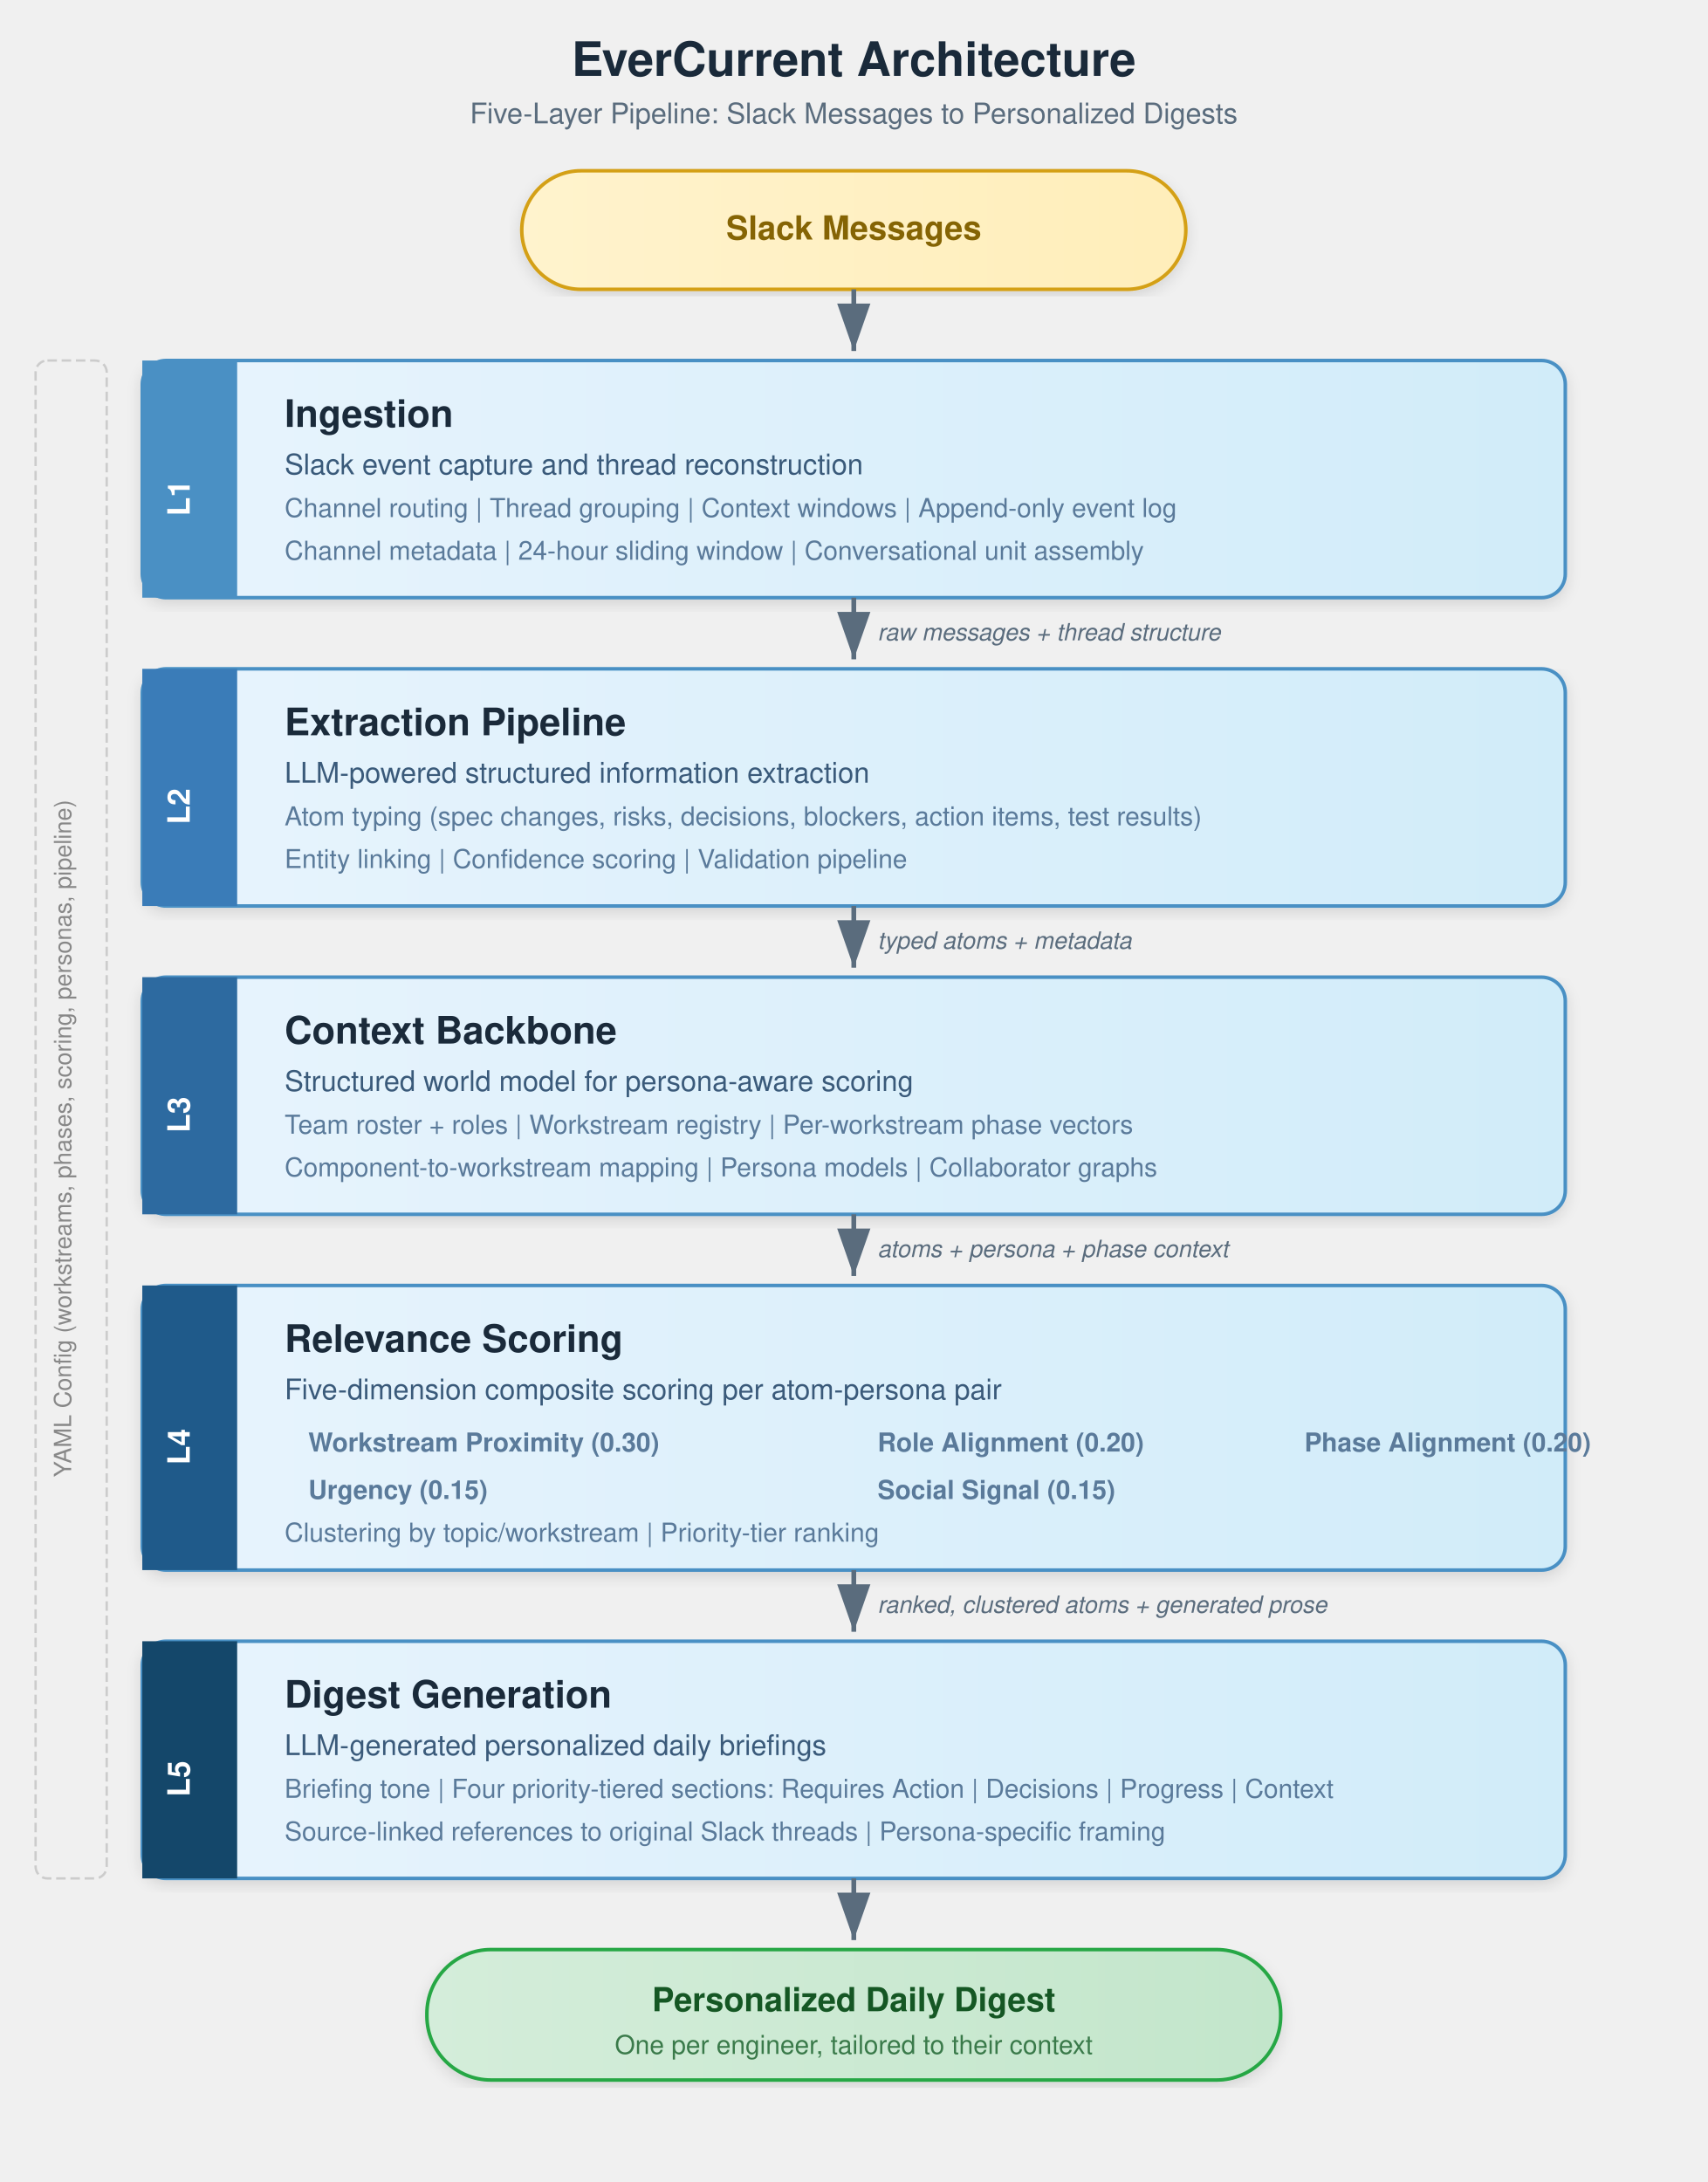
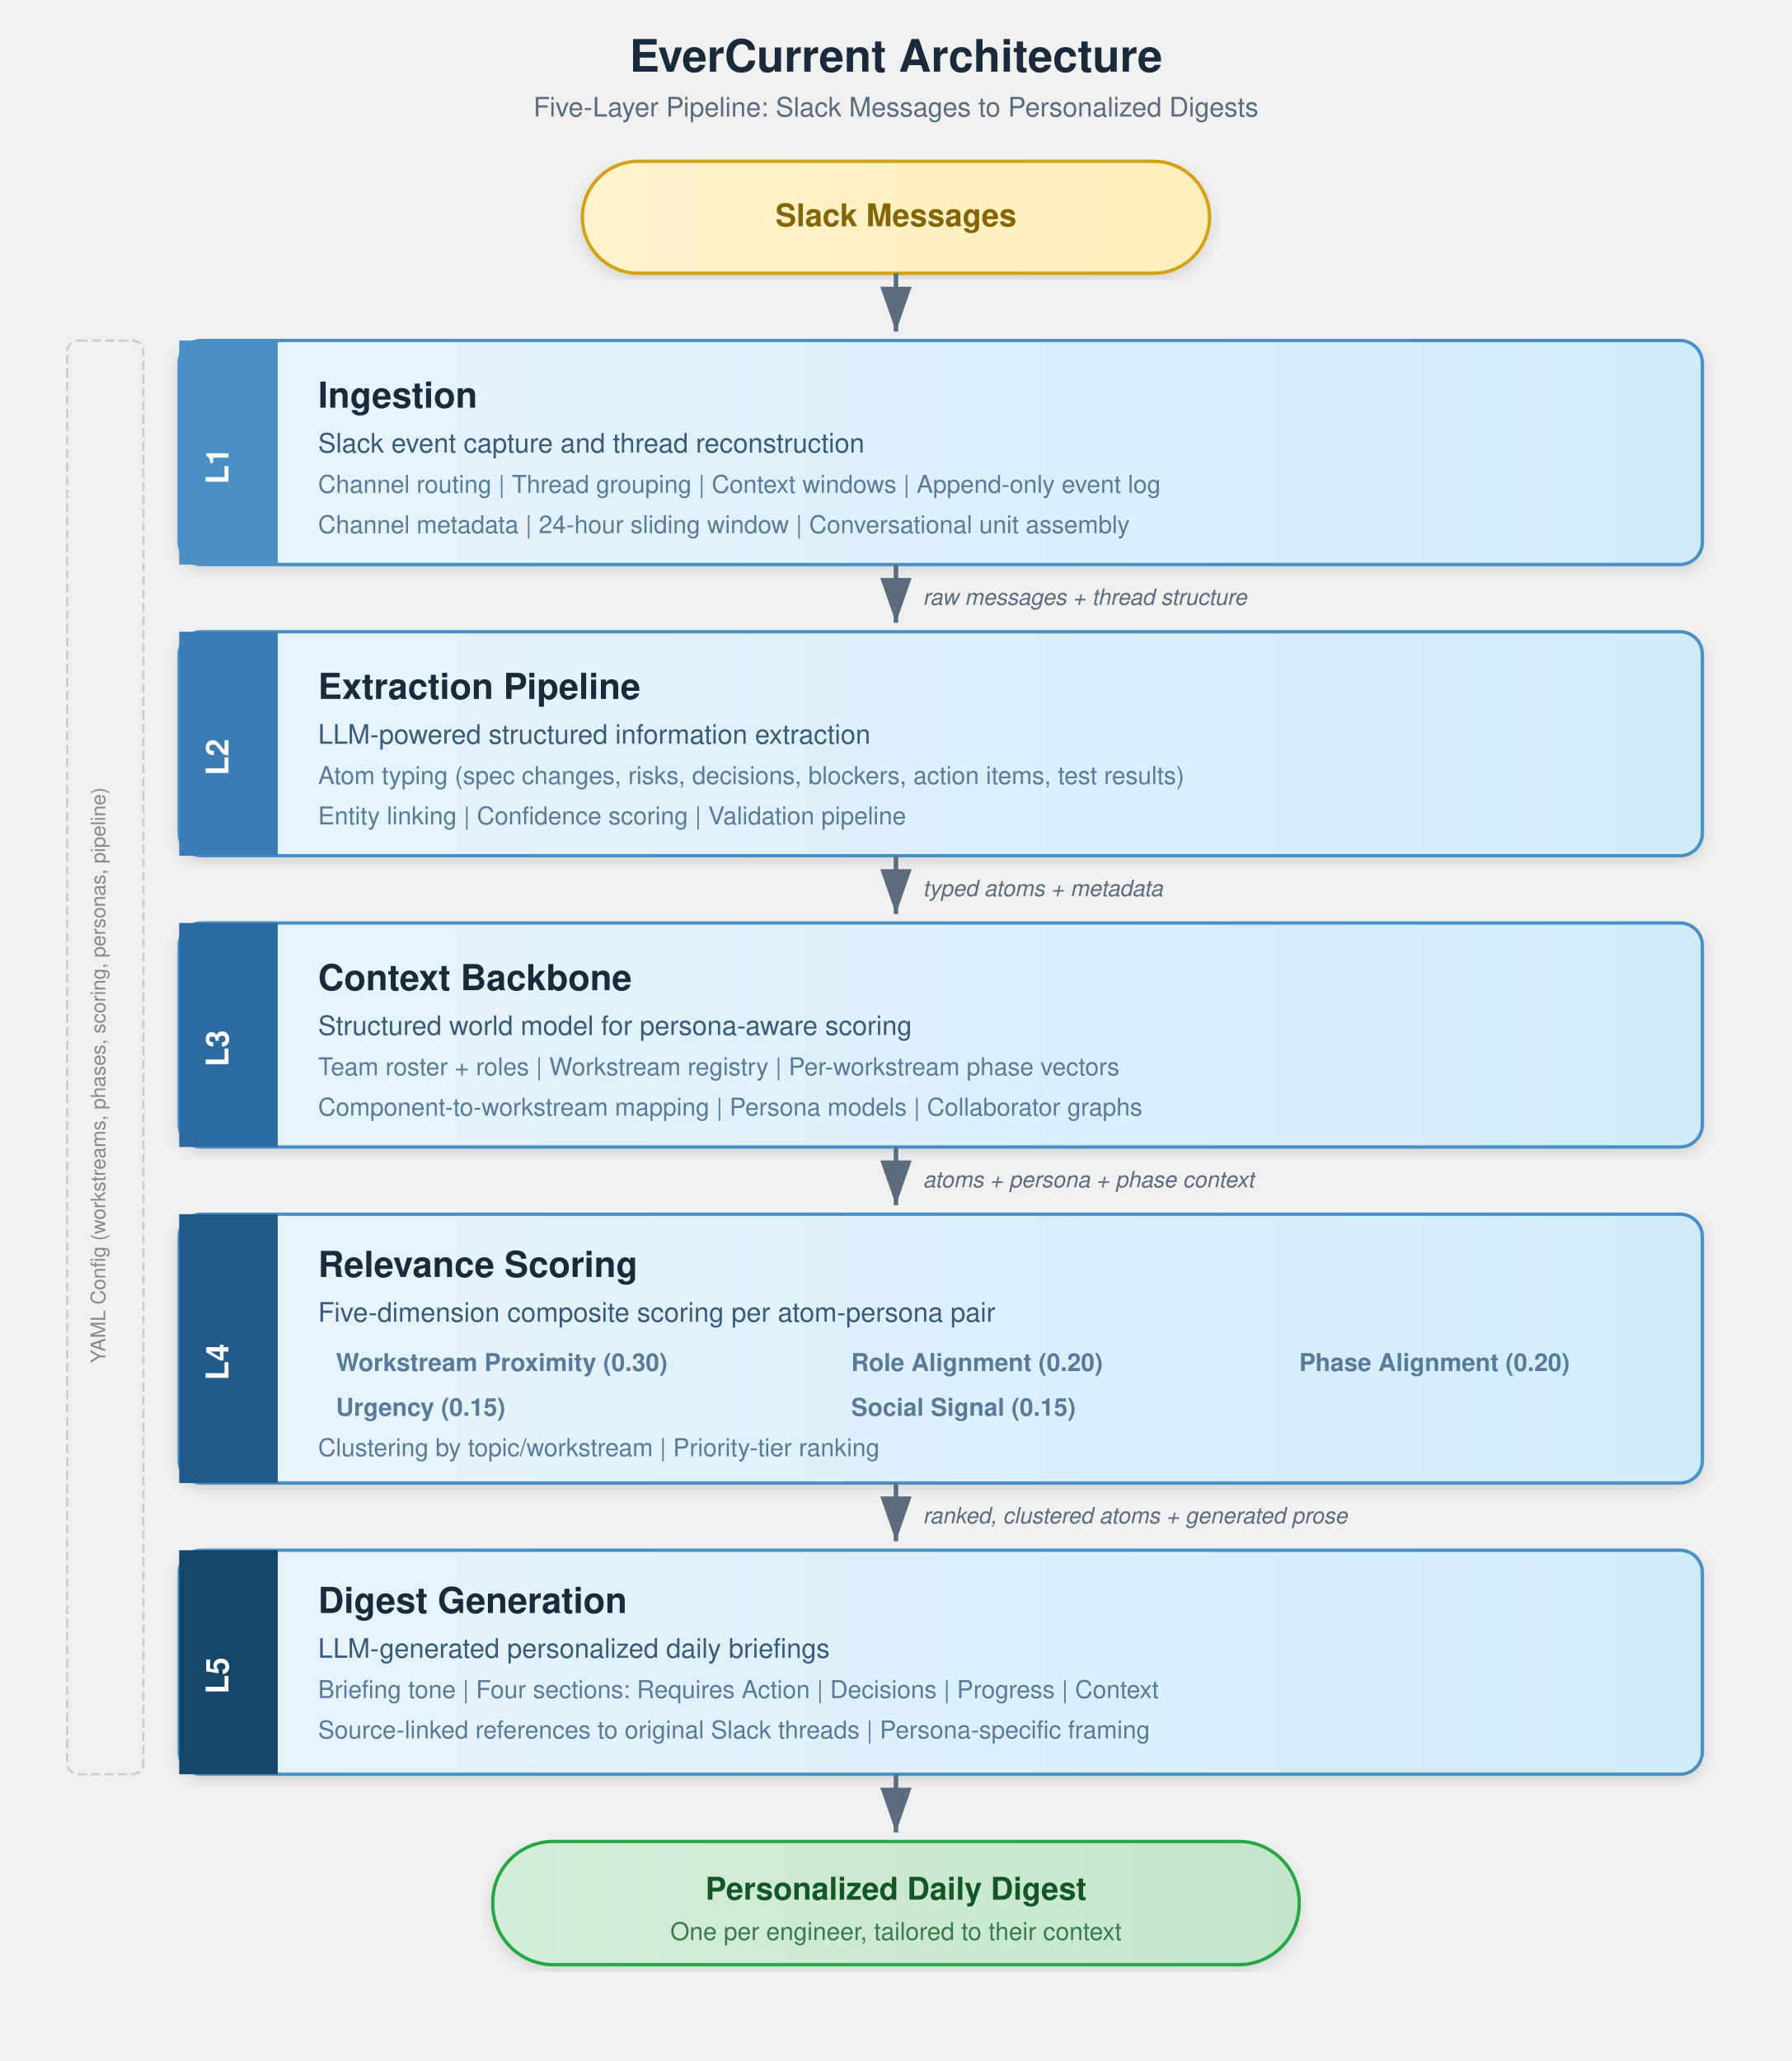
- <svg xmlns="http://www.w3.org/2000/svg" viewBox="0 0 720 920" font-family="'Segoe UI', Helvetica, Arial, sans-serif">
+ <svg xmlns="http://www.w3.org/2000/svg" viewBox="0 0 800 920" font-family="'Segoe UI', Helvetica, Arial, sans-serif">
  <defs>
    <linearGradient id="layerGrad" x1="0%" y1="0%" x2="100%" y2="0%">
      <stop offset="0%" stop-color="#e8f4fd" />
      <stop offset="100%" stop-color="#d1ecf9" />
    </linearGradient>
    <linearGradient id="inputGrad" x1="0%" y1="0%" x2="100%" y2="0%">
      <stop offset="0%" stop-color="#fff3cd" />
      <stop offset="100%" stop-color="#ffeeba" />
    </linearGradient>
    <linearGradient id="outputGrad" x1="0%" y1="0%" x2="100%" y2="0%">
      <stop offset="0%" stop-color="#d4edda" />
      <stop offset="100%" stop-color="#c3e6cb" />
    </linearGradient>
    <filter id="shadow" x="-2%" y="-2%" width="104%" height="108%">
      <feDropShadow dx="0" dy="2" stdDeviation="3" flood-opacity="0.12" />
    </filter>
    <marker id="arrow" markerWidth="10" markerHeight="7" refX="10" refY="3.5" orient="auto">
      <polygon points="0 0, 10 3.5, 0 7" fill="#5a6c7d" />
    </marker>
  </defs>
-   <text x="360" y="32" text-anchor="middle" font-size="20" font-weight="700" fill="#1a2a3a">EverCurrent Architecture</text>
-   <text x="360" y="52" text-anchor="middle" font-size="12" fill="#5a6c7d">Five-Layer Pipeline: Slack Messages to Personalized Digests</text>
-   <rect x="220" y="72" width="280" height="50" rx="25" fill="url(#inputGrad)" stroke="#d4a017" stroke-width="1.5" filter="url(#shadow)" />
-   <text x="360" y="101" text-anchor="middle" font-size="14" font-weight="600" fill="#856404">Slack Messages</text>
-   <line x1="360" y1="122" x2="360" y2="148" stroke="#5a6c7d" stroke-width="2" marker-end="url(#arrow)" />
-   <rect x="60" y="152" width="600" height="100" rx="10" fill="url(#layerGrad)" stroke="#4a90c4" stroke-width="1.5" filter="url(#shadow)" />
-   <rect x="60" y="152" width="40" height="100" rx="10 0 0 10" fill="#4a90c4" />
-   <text x="80" y="210" text-anchor="middle" font-size="13" font-weight="700" fill="#fff" transform="rotate(-90 80 210)">L1</text>
-   <text x="120" y="180" font-size="16" font-weight="700" fill="#1a2a3a">Ingestion</text>
-   <text x="120" y="200" font-size="12" fill="#3a5a7a">Slack event capture and thread reconstruction</text>
-   <text x="120" y="218" font-size="11" fill="#5a7a9a">Channel routing | Thread grouping | Context windows | Append-only event log</text>
-   <text x="120" y="236" font-size="11" fill="#5a7a9a">Channel metadata | 24-hour sliding window | Conversational unit assembly</text>
-   <line x1="360" y1="252" x2="360" y2="278" stroke="#5a6c7d" stroke-width="2" marker-end="url(#arrow)" />
-   <text x="370" y="270" font-size="10" fill="#5a6c7d" font-style="italic">raw messages + thread structure</text>
-   <rect x="60" y="282" width="600" height="100" rx="10" fill="url(#layerGrad)" stroke="#4a90c4" stroke-width="1.5" filter="url(#shadow)" />
-   <rect x="60" y="282" width="40" height="100" rx="10 0 0 10" fill="#3a7cb8" />
-   <text x="80" y="340" text-anchor="middle" font-size="13" font-weight="700" fill="#fff" transform="rotate(-90 80 340)">L2</text>
-   <text x="120" y="310" font-size="16" font-weight="700" fill="#1a2a3a">Extraction Pipeline</text>
-   <text x="120" y="330" font-size="12" fill="#3a5a7a">LLM-powered structured information extraction</text>
-   <text x="120" y="348" font-size="11" fill="#5a7a9a">Atom typing (spec changes, risks, decisions, blockers, action items, test results)</text>
-   <text x="120" y="366" font-size="11" fill="#5a7a9a">Entity linking | Confidence scoring | Validation pipeline</text>
-   <line x1="360" y1="382" x2="360" y2="408" stroke="#5a6c7d" stroke-width="2" marker-end="url(#arrow)" />
-   <text x="370" y="400" font-size="10" fill="#5a6c7d" font-style="italic">typed atoms + metadata</text>
-   <rect x="60" y="412" width="600" height="100" rx="10" fill="url(#layerGrad)" stroke="#4a90c4" stroke-width="1.5" filter="url(#shadow)" />
-   <rect x="60" y="412" width="40" height="100" rx="10 0 0 10" fill="#2d6aa0" />
-   <text x="80" y="470" text-anchor="middle" font-size="13" font-weight="700" fill="#fff" transform="rotate(-90 80 470)">L3</text>
-   <text x="120" y="440" font-size="16" font-weight="700" fill="#1a2a3a">Context Backbone</text>
-   <text x="120" y="460" font-size="12" fill="#3a5a7a">Structured world model for persona-aware scoring</text>
-   <text x="120" y="478" font-size="11" fill="#5a7a9a">Team roster + roles | Workstream registry | Per-workstream phase vectors</text>
-   <text x="120" y="496" font-size="11" fill="#5a7a9a">Component-to-workstream mapping | Persona models | Collaborator graphs</text>
-   <line x1="360" y1="512" x2="360" y2="538" stroke="#5a6c7d" stroke-width="2" marker-end="url(#arrow)" />
-   <text x="370" y="530" font-size="10" fill="#5a6c7d" font-style="italic">atoms + persona + phase context</text>
-   <rect x="60" y="542" width="600" height="120" rx="10" fill="url(#layerGrad)" stroke="#4a90c4" stroke-width="1.5" filter="url(#shadow)" />
-   <rect x="60" y="542" width="40" height="120" rx="10 0 0 10" fill="#1f5a8a" />
-   <text x="80" y="610" text-anchor="middle" font-size="13" font-weight="700" fill="#fff" transform="rotate(-90 80 610)">L4</text>
-   <text x="120" y="570" font-size="16" font-weight="700" fill="#1a2a3a">Relevance Scoring</text>
-   <text x="120" y="590" font-size="12" fill="#3a5a7a">Five-dimension composite scoring per atom-persona pair</text>
-   <text x="130" y="612" font-size="11" fill="#5a7a9a" font-weight="600">Workstream Proximity (0.30)</text>
-   <text x="370" y="612" font-size="11" fill="#5a7a9a" font-weight="600">Role Alignment (0.20)</text>
-   <text x="550" y="612" font-size="11" fill="#5a7a9a" font-weight="600">Phase Alignment (0.20)</text>
-   <text x="130" y="632" font-size="11" fill="#5a7a9a" font-weight="600">Urgency (0.15)</text>
-   <text x="370" y="632" font-size="11" fill="#5a7a9a" font-weight="600">Social Signal (0.15)</text>
-   <text x="120" y="650" font-size="11" fill="#5a7a9a">Clustering by topic/workstream | Priority-tier ranking</text>
-   <line x1="360" y1="662" x2="360" y2="688" stroke="#5a6c7d" stroke-width="2" marker-end="url(#arrow)" />
-   <text x="370" y="680" font-size="10" fill="#5a6c7d" font-style="italic">ranked, clustered atoms + generated prose</text>
-   <rect x="60" y="692" width="600" height="100" rx="10" fill="url(#layerGrad)" stroke="#4a90c4" stroke-width="1.5" filter="url(#shadow)" />
-   <rect x="60" y="692" width="40" height="100" rx="10 0 0 10" fill="#14476a" />
-   <text x="80" y="750" text-anchor="middle" font-size="13" font-weight="700" fill="#fff" transform="rotate(-90 80 750)">L5</text>
-   <text x="120" y="720" font-size="16" font-weight="700" fill="#1a2a3a">Digest Generation</text>
-   <text x="120" y="740" font-size="12" fill="#3a5a7a">LLM-generated personalized daily briefings</text>
-   <text x="120" y="758" font-size="11" fill="#5a7a9a">Briefing tone | Four priority-tiered sections: Requires Action | Decisions | Progress | Context</text>
-   <text x="120" y="776" font-size="11" fill="#5a7a9a">Source-linked references to original Slack threads | Persona-specific framing</text>
-   <line x1="360" y1="792" x2="360" y2="818" stroke="#5a6c7d" stroke-width="2" marker-end="url(#arrow)" />
-   <rect x="180" y="822" width="360" height="55" rx="27" fill="url(#outputGrad)" stroke="#28a745" stroke-width="1.5" filter="url(#shadow)" />
-   <text x="360" y="848" text-anchor="middle" font-size="14" font-weight="600" fill="#155724">Personalized Daily Digest</text>
-   <text x="360" y="866" text-anchor="middle" font-size="11" fill="#3a7a4a">One per engineer, tailored to their context</text>
-   <rect x="15" y="152" width="30" height="640" rx="5" fill="#f0f0f0" stroke="#ccc" stroke-width="1" stroke-dasharray="4,2" />
-   <text x="30" y="480" text-anchor="middle" font-size="10" fill="#888" transform="rotate(-90 30 480)">YAML Config (workstreams, phases, scoring, personas, pipeline)</text>
+   <text x="400" y="32" text-anchor="middle" font-size="20" font-weight="700" fill="#1a2a3a">EverCurrent Architecture</text>
+   <text x="400" y="52" text-anchor="middle" font-size="12" fill="#5a6c7d">Five-Layer Pipeline: Slack Messages to Personalized Digests</text>
+   <rect x="260" y="72" width="280" height="50" rx="25" fill="url(#inputGrad)" stroke="#d4a017" stroke-width="1.5" filter="url(#shadow)" />
+   <text x="400" y="101" text-anchor="middle" font-size="14" font-weight="600" fill="#856404">Slack Messages</text>
+   <line x1="400" y1="122" x2="400" y2="148" stroke="#5a6c7d" stroke-width="2" marker-end="url(#arrow)" />
+   <rect x="80" y="152" width="680" height="100" rx="10" fill="url(#layerGrad)" stroke="#4a90c4" stroke-width="1.5" filter="url(#shadow)" />
+   <rect x="80" y="152" width="44" height="100" rx="10 0 0 10" fill="#4a90c4" />
+   <text x="102" y="208" text-anchor="middle" font-size="14" font-weight="700" fill="#fff" transform="rotate(-90 102 208)">L1</text>
+   <text x="142" y="182" font-size="16" font-weight="700" fill="#1a2a3a">Ingestion</text>
+   <text x="142" y="202" font-size="12" fill="#3a5a7a">Slack event capture and thread reconstruction</text>
+   <text x="142" y="220" font-size="11" fill="#5a7a9a">Channel routing | Thread grouping | Context windows | Append-only event log</text>
+   <text x="142" y="238" font-size="11" fill="#5a7a9a">Channel metadata | 24-hour sliding window | Conversational unit assembly</text>
+   <line x1="400" y1="252" x2="400" y2="278" stroke="#5a6c7d" stroke-width="2" marker-end="url(#arrow)" />
+   <text x="412" y="270" font-size="10" fill="#5a6c7d" font-style="italic">raw messages + thread structure</text>
+   <rect x="80" y="282" width="680" height="100" rx="10" fill="url(#layerGrad)" stroke="#4a90c4" stroke-width="1.5" filter="url(#shadow)" />
+   <rect x="80" y="282" width="44" height="100" rx="10 0 0 10" fill="#3a7cb8" />
+   <text x="102" y="338" text-anchor="middle" font-size="14" font-weight="700" fill="#fff" transform="rotate(-90 102 338)">L2</text>
+   <text x="142" y="312" font-size="16" font-weight="700" fill="#1a2a3a">Extraction Pipeline</text>
+   <text x="142" y="332" font-size="12" fill="#3a5a7a">LLM-powered structured information extraction</text>
+   <text x="142" y="350" font-size="11" fill="#5a7a9a">Atom typing (spec changes, risks, decisions, blockers, action items, test results)</text>
+   <text x="142" y="368" font-size="11" fill="#5a7a9a">Entity linking | Confidence scoring | Validation pipeline</text>
+   <line x1="400" y1="382" x2="400" y2="408" stroke="#5a6c7d" stroke-width="2" marker-end="url(#arrow)" />
+   <text x="412" y="400" font-size="10" fill="#5a6c7d" font-style="italic">typed atoms + metadata</text>
+   <rect x="80" y="412" width="680" height="100" rx="10" fill="url(#layerGrad)" stroke="#4a90c4" stroke-width="1.5" filter="url(#shadow)" />
+   <rect x="80" y="412" width="44" height="100" rx="10 0 0 10" fill="#2d6aa0" />
+   <text x="102" y="468" text-anchor="middle" font-size="14" font-weight="700" fill="#fff" transform="rotate(-90 102 468)">L3</text>
+   <text x="142" y="442" font-size="16" font-weight="700" fill="#1a2a3a">Context Backbone</text>
+   <text x="142" y="462" font-size="12" fill="#3a5a7a">Structured world model for persona-aware scoring</text>
+   <text x="142" y="480" font-size="11" fill="#5a7a9a">Team roster + roles | Workstream registry | Per-workstream phase vectors</text>
+   <text x="142" y="498" font-size="11" fill="#5a7a9a">Component-to-workstream mapping | Persona models | Collaborator graphs</text>
+   <line x1="400" y1="512" x2="400" y2="538" stroke="#5a6c7d" stroke-width="2" marker-end="url(#arrow)" />
+   <text x="412" y="530" font-size="10" fill="#5a6c7d" font-style="italic">atoms + persona + phase context</text>
+   <rect x="80" y="542" width="680" height="120" rx="10" fill="url(#layerGrad)" stroke="#4a90c4" stroke-width="1.5" filter="url(#shadow)" />
+   <rect x="80" y="542" width="44" height="120" rx="10 0 0 10" fill="#1f5a8a" />
+   <text x="102" y="608" text-anchor="middle" font-size="14" font-weight="700" fill="#fff" transform="rotate(-90 102 608)">L4</text>
+   <text x="142" y="570" font-size="16" font-weight="700" fill="#1a2a3a">Relevance Scoring</text>
+   <text x="142" y="590" font-size="12" fill="#3a5a7a">Five-dimension composite scoring per atom-persona pair</text>
+   <text x="150" y="612" font-size="11" fill="#5a7a9a" font-weight="600">Workstream Proximity (0.30)</text>
+   <text x="380" y="612" font-size="11" fill="#5a7a9a" font-weight="600">Role Alignment (0.20)</text>
+   <text x="580" y="612" font-size="11" fill="#5a7a9a" font-weight="600">Phase Alignment (0.20)</text>
+   <text x="150" y="632" font-size="11" fill="#5a7a9a" font-weight="600">Urgency (0.15)</text>
+   <text x="380" y="632" font-size="11" fill="#5a7a9a" font-weight="600">Social Signal (0.15)</text>
+   <text x="142" y="650" font-size="11" fill="#5a7a9a">Clustering by topic/workstream | Priority-tier ranking</text>
+   <line x1="400" y1="662" x2="400" y2="688" stroke="#5a6c7d" stroke-width="2" marker-end="url(#arrow)" />
+   <text x="412" y="680" font-size="10" fill="#5a6c7d" font-style="italic">ranked, clustered atoms + generated prose</text>
+   <rect x="80" y="692" width="680" height="100" rx="10" fill="url(#layerGrad)" stroke="#4a90c4" stroke-width="1.5" filter="url(#shadow)" />
+   <rect x="80" y="692" width="44" height="100" rx="10 0 0 10" fill="#14476a" />
+   <text x="102" y="748" text-anchor="middle" font-size="14" font-weight="700" fill="#fff" transform="rotate(-90 102 748)">L5</text>
+   <text x="142" y="720" font-size="16" font-weight="700" fill="#1a2a3a">Digest Generation</text>
+   <text x="142" y="740" font-size="12" fill="#3a5a7a">LLM-generated personalized daily briefings</text>
+   <text x="142" y="758" font-size="11" fill="#5a7a9a">Briefing tone | Four sections: Requires Action | Decisions | Progress | Context</text>
+   <text x="142" y="776" font-size="11" fill="#5a7a9a">Source-linked references to original Slack threads | Persona-specific framing</text>
+   <line x1="400" y1="792" x2="400" y2="818" stroke="#5a6c7d" stroke-width="2" marker-end="url(#arrow)" />
+   <rect x="220" y="822" width="360" height="55" rx="27" fill="url(#outputGrad)" stroke="#28a745" stroke-width="1.5" filter="url(#shadow)" />
+   <text x="400" y="848" text-anchor="middle" font-size="14" font-weight="600" fill="#155724">Personalized Daily Digest</text>
+   <text x="400" y="866" text-anchor="middle" font-size="11" fill="#3a7a4a">One per engineer, tailored to their context</text>
+   <rect x="30" y="152" width="34" height="640" rx="5" fill="#f0f0f0" stroke="#ccc" stroke-width="1" stroke-dasharray="4,2" />
+   <text x="47" y="480" text-anchor="middle" font-size="9" fill="#888" transform="rotate(-90 47 480)">YAML Config (workstreams, phases, scoring, personas, pipeline)</text>
</svg>
